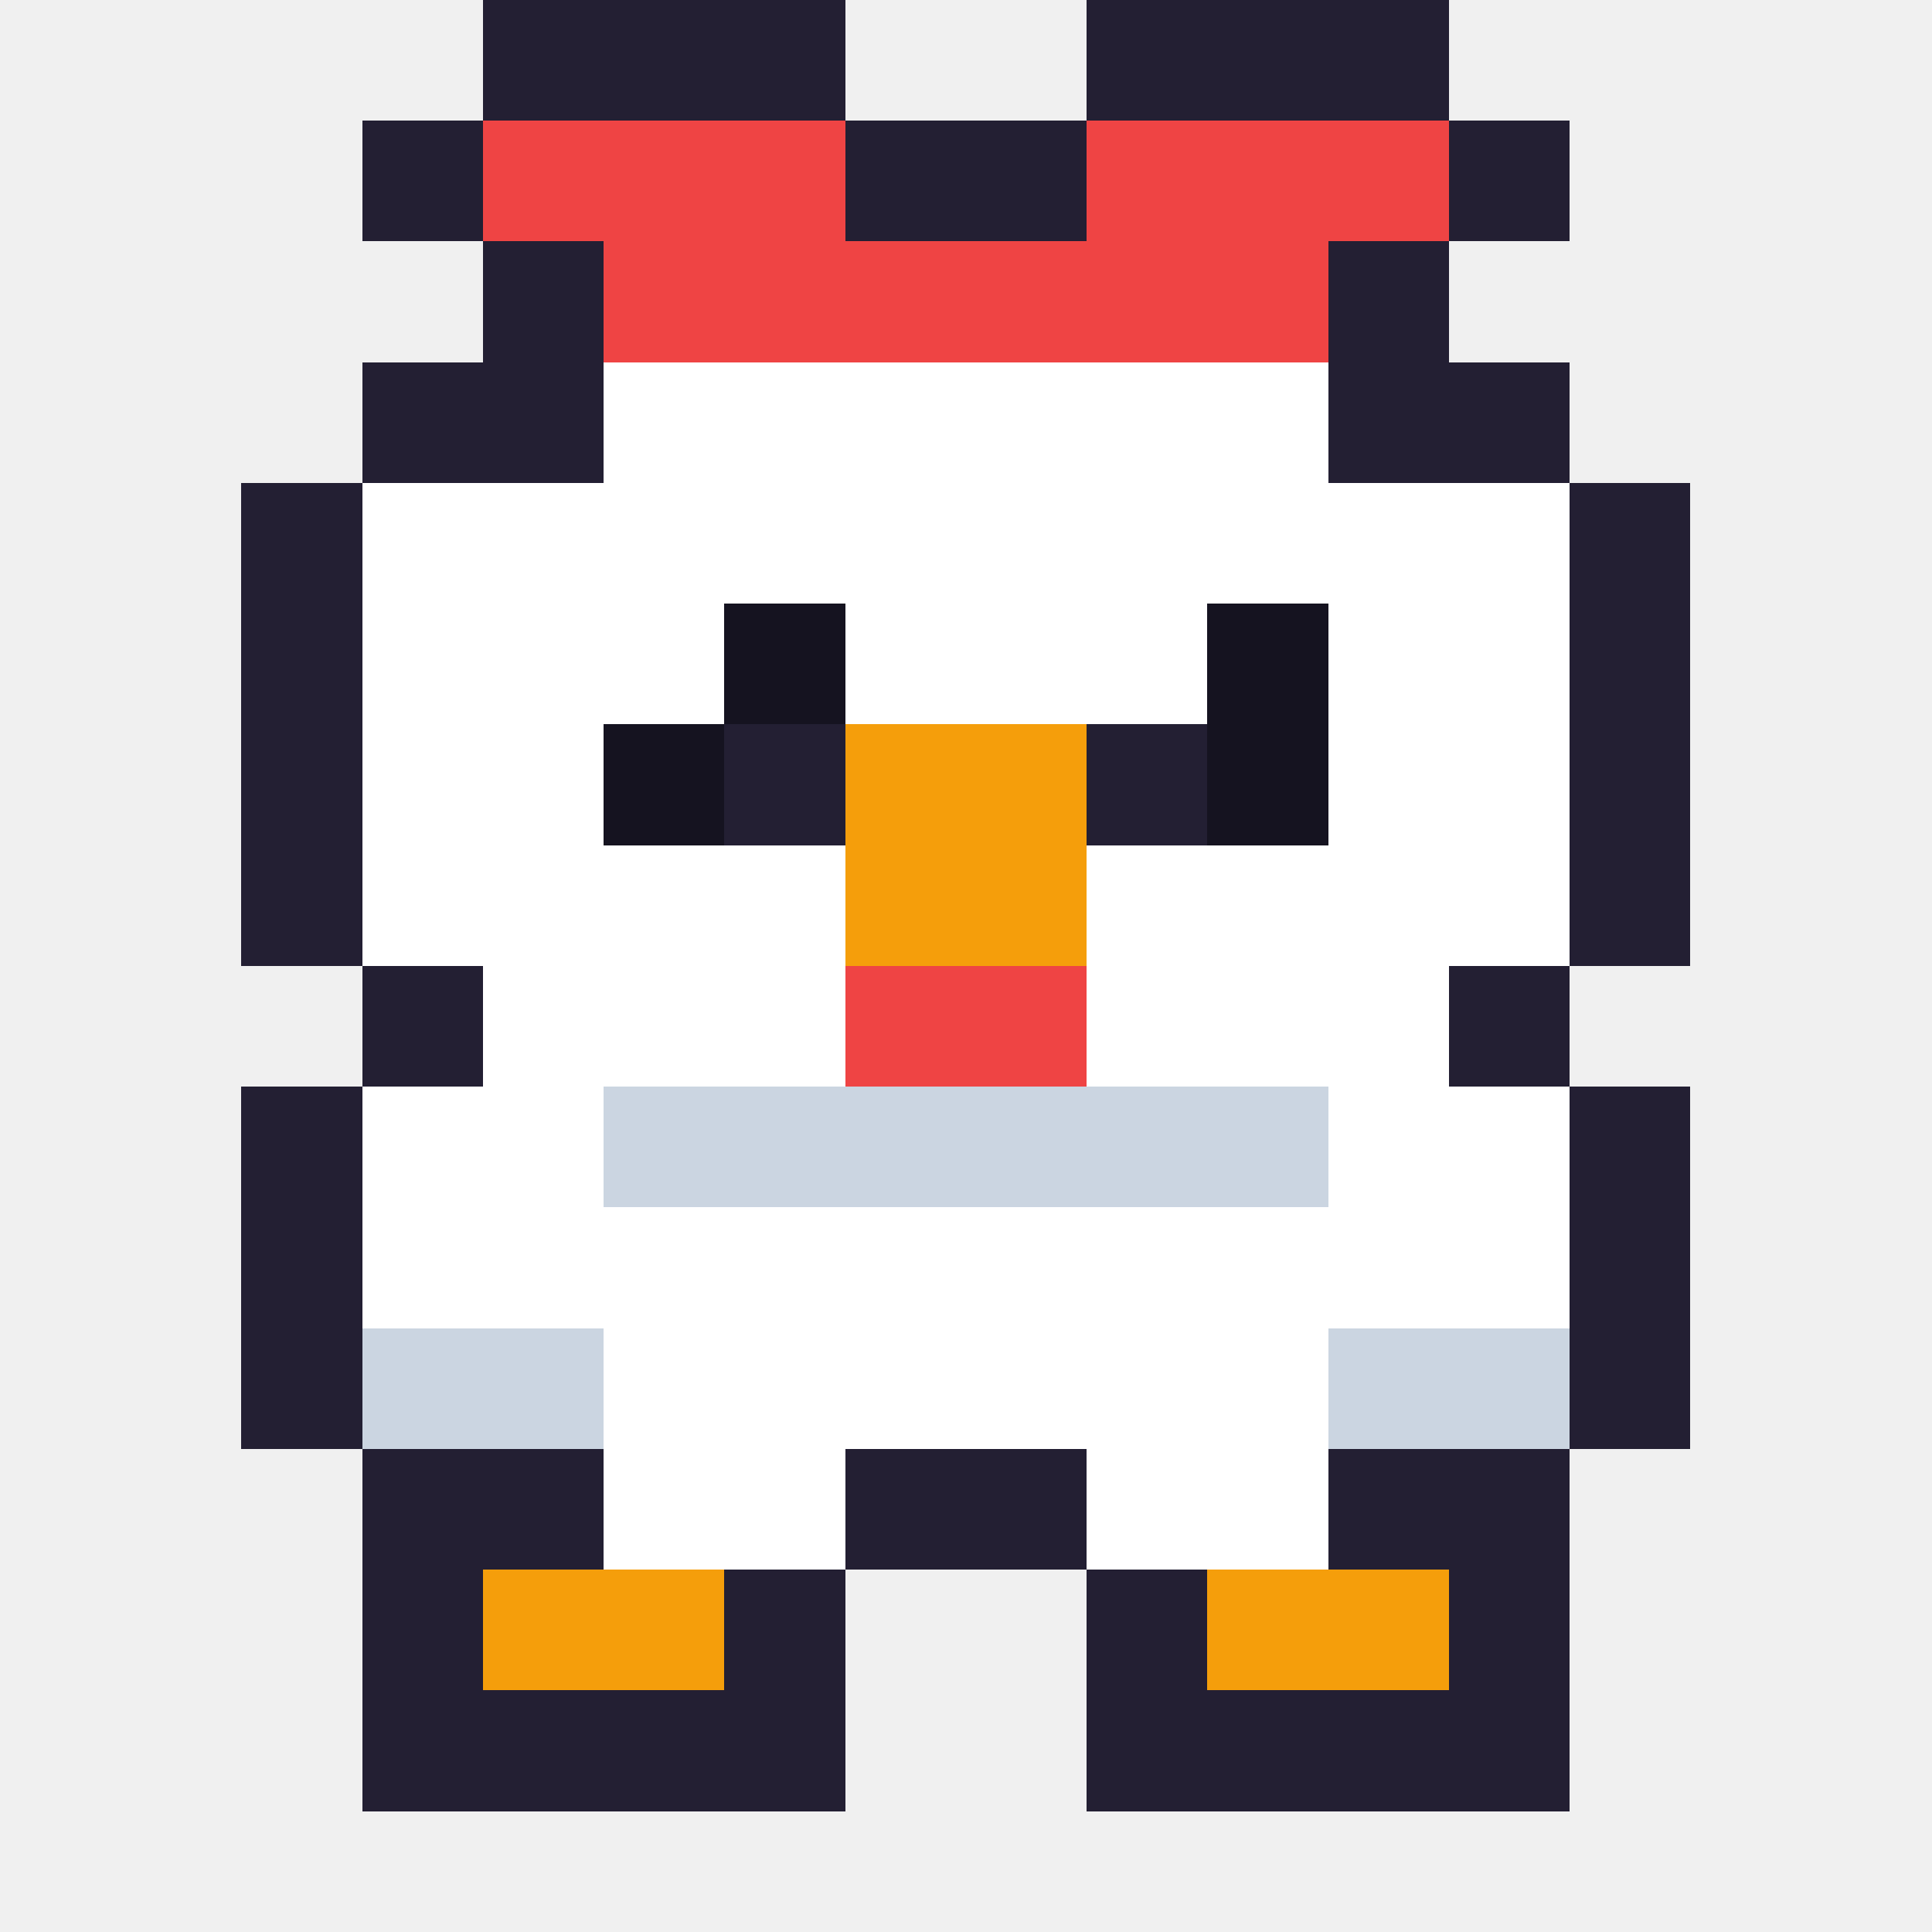
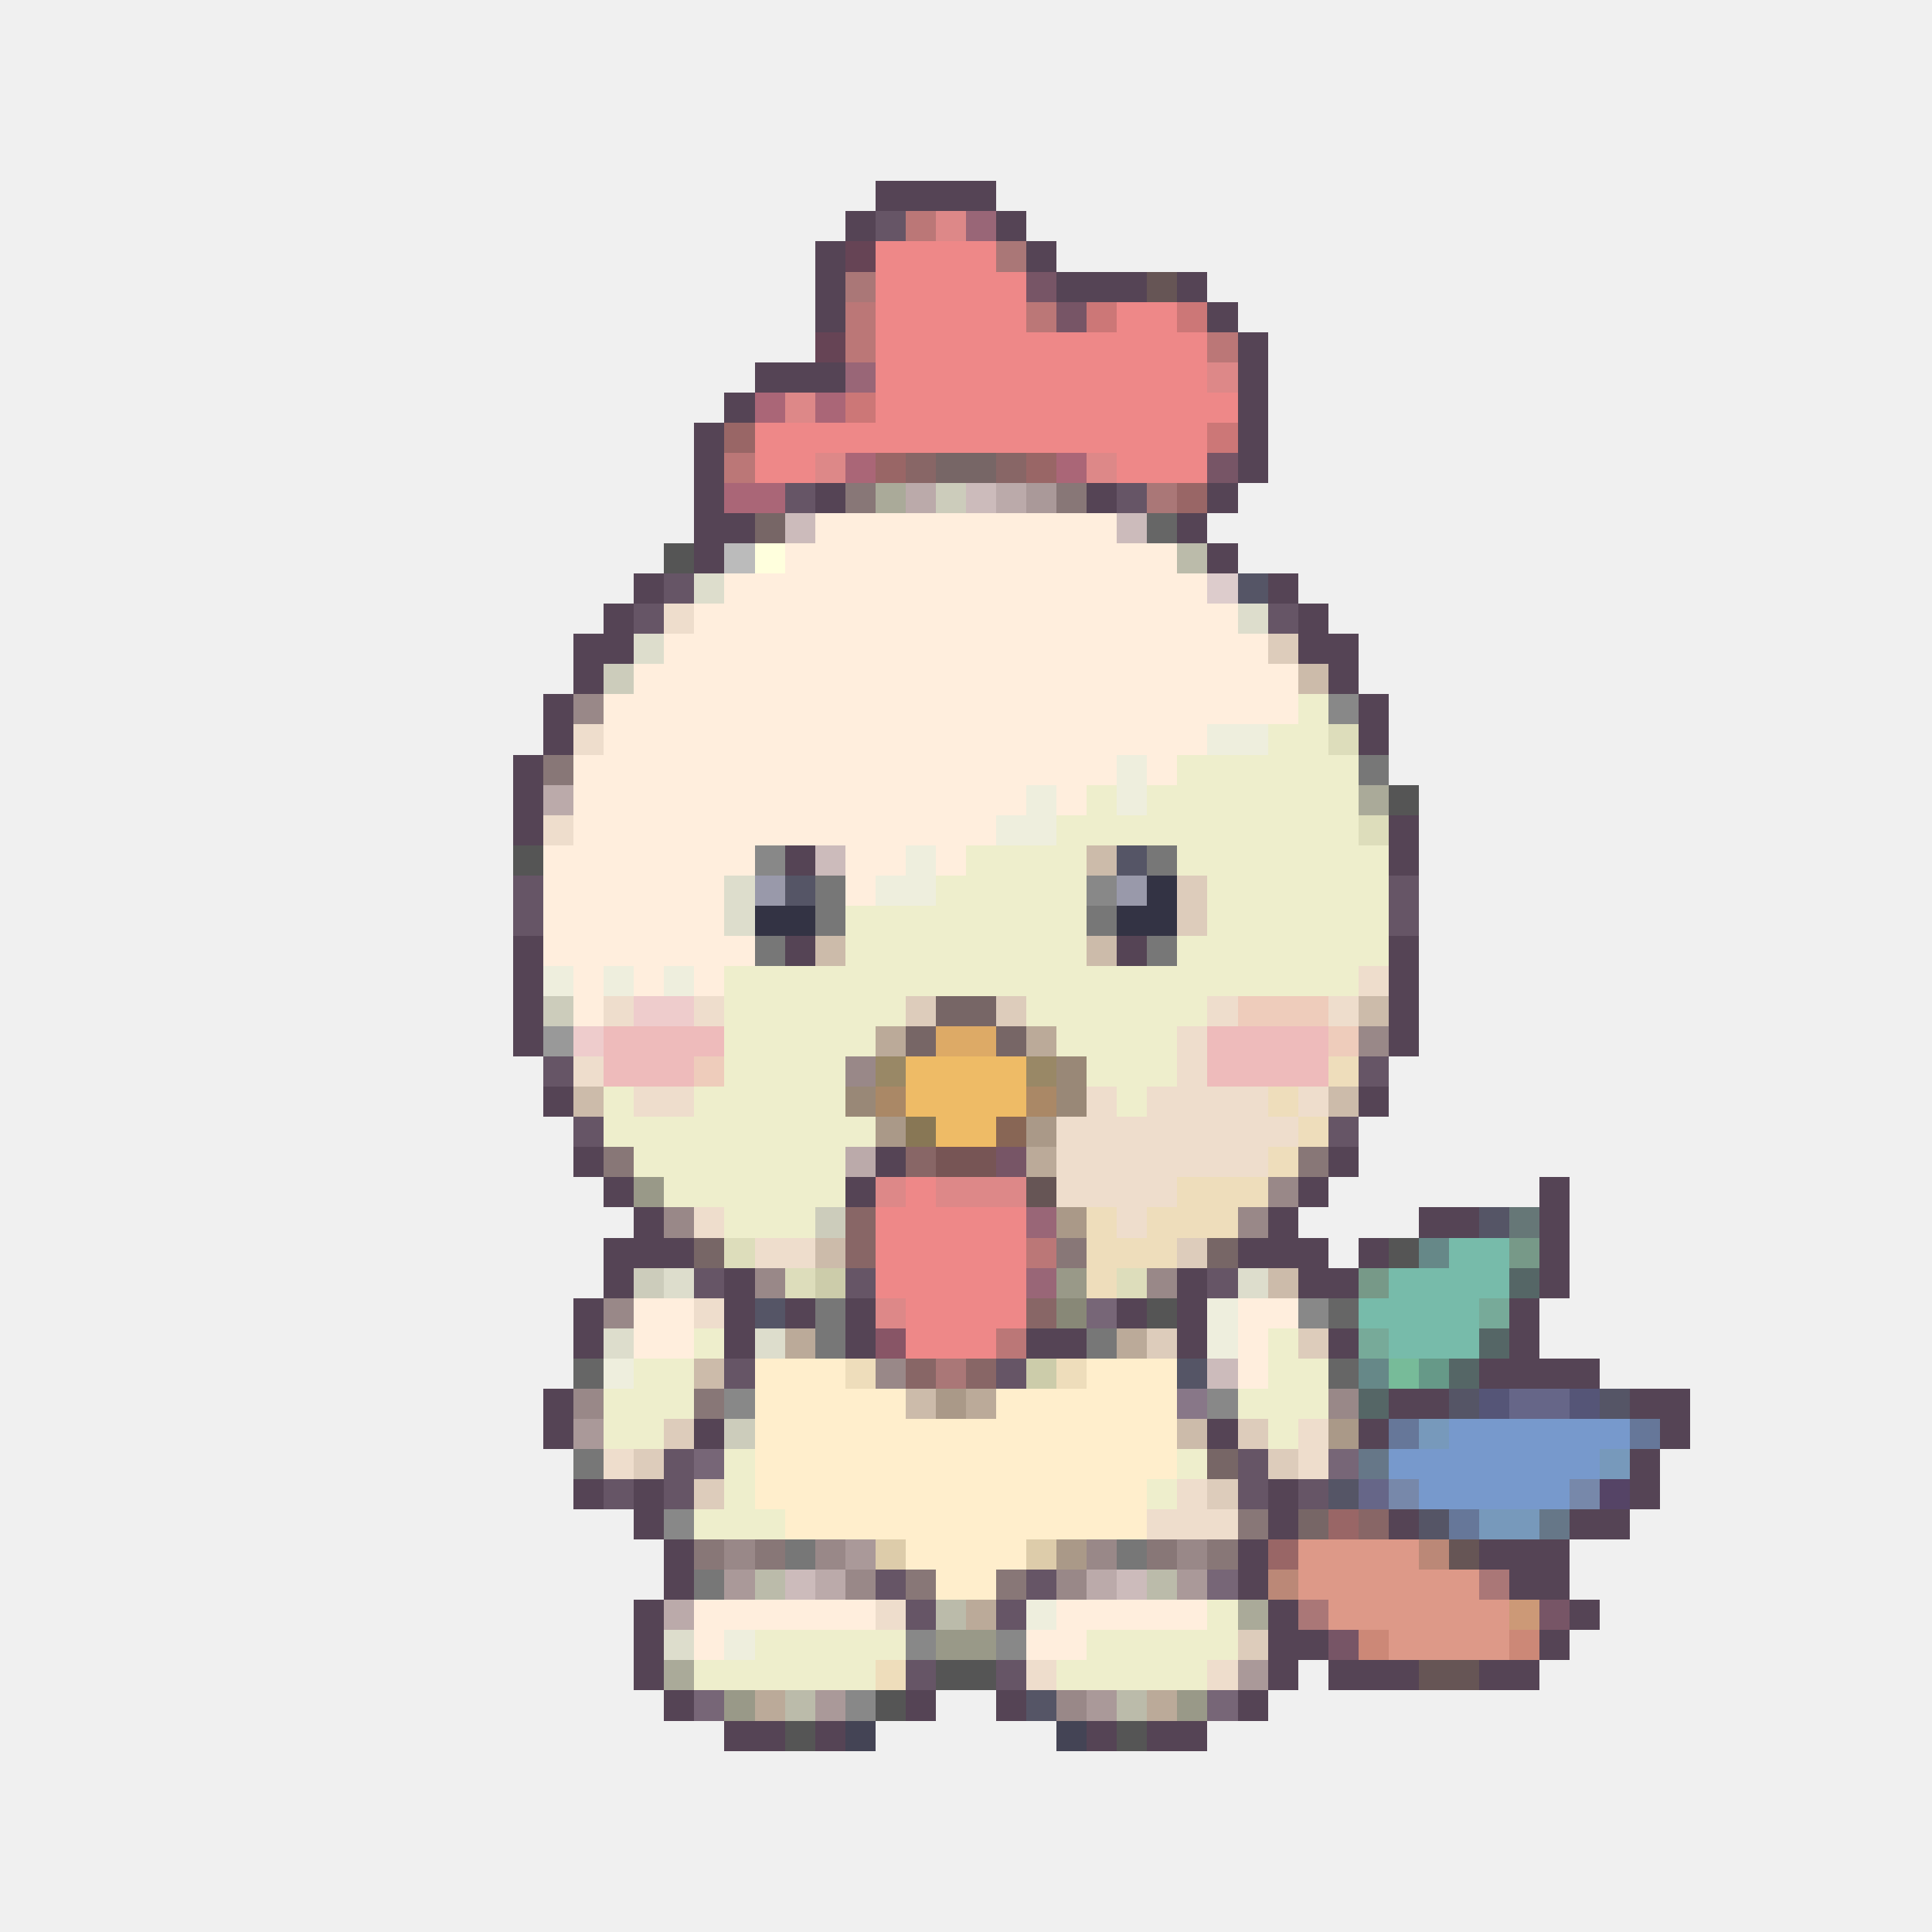
- <svg xmlns="http://www.w3.org/2000/svg" width="256" height="256" viewBox="0 0 16 16" shape-rendering="crispEdges" role="img" aria-label="닭 도트 수호메이트">
-   <path fill="#231f33" d="M4 0h1v1h-1ZM5 0h1v1h-1ZM6 0h1v1h-1ZM9 0h1v1h-1ZM10 0h1v1h-1ZM11 0h1v1h-1ZM3 1h1v1h-1ZM7 1h1v1h-1ZM8 1h1v1h-1ZM12 1h1v1h-1ZM4 2h1v1h-1ZM11 2h1v1h-1ZM3 3h1v1h-1ZM4 3h1v1h-1ZM11 3h1v1h-1ZM12 3h1v1h-1ZM2 4h1v1h-1ZM13 4h1v1h-1ZM2 5h1v1h-1ZM13 5h1v1h-1ZM2 6h1v1h-1ZM6 6h1v1h-1ZM9 6h1v1h-1ZM13 6h1v1h-1ZM2 7h1v1h-1ZM13 7h1v1h-1ZM3 8h1v1h-1ZM12 8h1v1h-1ZM2 9h1v1h-1ZM13 9h1v1h-1ZM2 10h1v1h-1ZM13 10h1v1h-1ZM2 11h1v1h-1ZM13 11h1v1h-1ZM3 12h1v1h-1ZM4 12h1v1h-1ZM7 12h1v1h-1ZM8 12h1v1h-1ZM11 12h1v1h-1ZM12 12h1v1h-1ZM3 13h1v1h-1ZM6 13h1v1h-1ZM9 13h1v1h-1ZM12 13h1v1h-1ZM3 14h1v1h-1ZM4 14h1v1h-1ZM5 14h1v1h-1ZM6 14h1v1h-1ZM9 14h1v1h-1ZM10 14h1v1h-1ZM11 14h1v1h-1ZM12 14h1v1h-1Z" />
-   <path fill="#ef4444" d="M4 1h1v1h-1ZM5 1h1v1h-1ZM6 1h1v1h-1ZM9 1h1v1h-1ZM10 1h1v1h-1ZM11 1h1v1h-1ZM5 2h1v1h-1ZM6 2h1v1h-1ZM7 2h1v1h-1ZM8 2h1v1h-1ZM9 2h1v1h-1ZM10 2h1v1h-1ZM7 8h1v1h-1ZM8 8h1v1h-1Z" />
-   <path fill="#ffffff" d="M5 3h1v1h-1ZM6 3h1v1h-1ZM7 3h1v1h-1ZM8 3h1v1h-1ZM9 3h1v1h-1ZM10 3h1v1h-1ZM3 4h1v1h-1ZM4 4h1v1h-1ZM5 4h1v1h-1ZM6 4h1v1h-1ZM7 4h1v1h-1ZM8 4h1v1h-1ZM9 4h1v1h-1ZM10 4h1v1h-1ZM11 4h1v1h-1ZM12 4h1v1h-1ZM3 5h1v1h-1ZM4 5h1v1h-1ZM5 5h1v1h-1ZM7 5h1v1h-1ZM8 5h1v1h-1ZM9 5h1v1h-1ZM11 5h1v1h-1ZM12 5h1v1h-1ZM3 6h1v1h-1ZM4 6h1v1h-1ZM11 6h1v1h-1ZM12 6h1v1h-1ZM3 7h1v1h-1ZM4 7h1v1h-1ZM5 7h1v1h-1ZM6 7h1v1h-1ZM9 7h1v1h-1ZM10 7h1v1h-1ZM11 7h1v1h-1ZM12 7h1v1h-1ZM4 8h1v1h-1ZM5 8h1v1h-1ZM6 8h1v1h-1ZM9 8h1v1h-1ZM10 8h1v1h-1ZM11 8h1v1h-1ZM3 9h1v1h-1ZM4 9h1v1h-1ZM11 9h1v1h-1ZM12 9h1v1h-1ZM3 10h1v1h-1ZM4 10h1v1h-1ZM5 10h1v1h-1ZM6 10h1v1h-1ZM7 10h1v1h-1ZM8 10h1v1h-1ZM9 10h1v1h-1ZM10 10h1v1h-1ZM11 10h1v1h-1ZM12 10h1v1h-1ZM5 11h1v1h-1ZM6 11h1v1h-1ZM7 11h1v1h-1ZM8 11h1v1h-1ZM9 11h1v1h-1ZM10 11h1v1h-1ZM5 12h1v1h-1ZM6 12h1v1h-1ZM9 12h1v1h-1ZM10 12h1v1h-1Z" />
-   <path fill="#151320" d="M6 5h1v1h-1ZM10 5h1v1h-1ZM5 6h1v1h-1ZM10 6h1v1h-1Z" />
-   <path fill="#f59e0b" d="M7 6h1v1h-1ZM8 6h1v1h-1ZM7 7h1v1h-1ZM8 7h1v1h-1ZM4 13h1v1h-1ZM5 13h1v1h-1ZM10 13h1v1h-1ZM11 13h1v1h-1Z" />
-   <path fill="#cbd5e1" d="M5 9h1v1h-1ZM6 9h1v1h-1ZM7 9h1v1h-1ZM8 9h1v1h-1ZM9 9h1v1h-1ZM10 9h1v1h-1ZM3 11h1v1h-1ZM4 11h1v1h-1ZM11 11h1v1h-1ZM12 11h1v1h-1Z" />
+ <svg xmlns="http://www.w3.org/2000/svg" width="64" height="64" viewBox="0 0 64 64" shape-rendering="crispEdges" role="img" aria-label="닭 도트 수호메이트">
+   <path fill="#554455" d="M29 6h1v1h-1ZM30 6h1v1h-1ZM31 6h1v1h-1ZM32 6h1v1h-1ZM28 7h1v1h-1ZM33 7h1v1h-1ZM27 8h1v1h-1ZM34 8h1v1h-1ZM27 9h1v1h-1ZM35 9h1v1h-1ZM36 9h1v1h-1ZM37 9h1v1h-1ZM39 9h1v1h-1ZM27 10h1v1h-1ZM40 10h1v1h-1ZM41 11h1v1h-1ZM25 12h1v1h-1ZM26 12h1v1h-1ZM27 12h1v1h-1ZM41 12h1v1h-1ZM24 13h1v1h-1ZM41 13h1v1h-1ZM23 14h1v1h-1ZM41 14h1v1h-1ZM23 15h1v1h-1ZM41 15h1v1h-1ZM23 16h1v1h-1ZM27 16h1v1h-1ZM36 16h1v1h-1ZM40 16h1v1h-1ZM23 17h1v1h-1ZM24 17h1v1h-1ZM39 17h1v1h-1ZM23 18h1v1h-1ZM40 18h1v1h-1ZM21 19h1v1h-1ZM42 19h1v1h-1ZM20 20h1v1h-1ZM43 20h1v1h-1ZM19 21h1v1h-1ZM20 21h1v1h-1ZM43 21h1v1h-1ZM44 21h1v1h-1ZM19 22h1v1h-1ZM44 22h1v1h-1ZM18 23h1v1h-1ZM45 23h1v1h-1ZM18 24h1v1h-1ZM45 24h1v1h-1ZM17 25h1v1h-1ZM17 26h1v1h-1ZM17 27h1v1h-1ZM46 27h1v1h-1ZM26 28h1v1h-1ZM46 28h1v1h-1ZM17 31h1v1h-1ZM26 31h1v1h-1ZM37 31h1v1h-1ZM46 31h1v1h-1ZM17 32h1v1h-1ZM46 32h1v1h-1ZM17 33h1v1h-1ZM46 33h1v1h-1ZM17 34h1v1h-1ZM46 34h1v1h-1ZM18 36h1v1h-1ZM45 36h1v1h-1ZM19 38h1v1h-1ZM29 38h1v1h-1ZM44 38h1v1h-1ZM20 39h1v1h-1ZM28 39h1v1h-1ZM43 39h1v1h-1ZM51 39h1v1h-1ZM21 40h1v1h-1ZM42 40h1v1h-1ZM47 40h1v1h-1ZM48 40h1v1h-1ZM51 40h1v1h-1ZM20 41h1v1h-1ZM21 41h1v1h-1ZM22 41h1v1h-1ZM41 41h1v1h-1ZM42 41h1v1h-1ZM43 41h1v1h-1ZM45 41h1v1h-1ZM51 41h1v1h-1ZM20 42h1v1h-1ZM24 42h1v1h-1ZM39 42h1v1h-1ZM43 42h1v1h-1ZM44 42h1v1h-1ZM51 42h1v1h-1ZM19 43h1v1h-1ZM24 43h1v1h-1ZM26 43h1v1h-1ZM28 43h1v1h-1ZM37 43h1v1h-1ZM39 43h1v1h-1ZM50 43h1v1h-1ZM19 44h1v1h-1ZM24 44h1v1h-1ZM28 44h1v1h-1ZM34 44h1v1h-1ZM35 44h1v1h-1ZM39 44h1v1h-1ZM44 44h1v1h-1ZM50 44h1v1h-1ZM49 45h1v1h-1ZM50 45h1v1h-1ZM51 45h1v1h-1ZM52 45h1v1h-1ZM18 46h1v1h-1ZM46 46h1v1h-1ZM47 46h1v1h-1ZM54 46h1v1h-1ZM55 46h1v1h-1ZM18 47h1v1h-1ZM23 47h1v1h-1ZM40 47h1v1h-1ZM45 47h1v1h-1ZM55 47h1v1h-1ZM54 48h1v1h-1ZM19 49h1v1h-1ZM21 49h1v1h-1ZM42 49h1v1h-1ZM54 49h1v1h-1ZM21 50h1v1h-1ZM42 50h1v1h-1ZM46 50h1v1h-1ZM52 50h1v1h-1ZM53 50h1v1h-1ZM22 51h1v1h-1ZM41 51h1v1h-1ZM49 51h1v1h-1ZM50 51h1v1h-1ZM51 51h1v1h-1ZM22 52h1v1h-1ZM41 52h1v1h-1ZM50 52h1v1h-1ZM51 52h1v1h-1ZM21 53h1v1h-1ZM42 53h1v1h-1ZM52 53h1v1h-1ZM21 54h1v1h-1ZM42 54h1v1h-1ZM43 54h1v1h-1ZM51 54h1v1h-1ZM21 55h1v1h-1ZM42 55h1v1h-1ZM44 55h1v1h-1ZM45 55h1v1h-1ZM46 55h1v1h-1ZM49 55h1v1h-1ZM50 55h1v1h-1ZM22 56h1v1h-1ZM30 56h1v1h-1ZM33 56h1v1h-1ZM41 56h1v1h-1ZM24 57h1v1h-1ZM25 57h1v1h-1ZM27 57h1v1h-1ZM36 57h1v1h-1ZM38 57h1v1h-1ZM39 57h1v1h-1Z" />
+   <path fill="#665566" d="M29 7h1v1h-1ZM26 16h1v1h-1ZM37 16h1v1h-1ZM22 19h1v1h-1ZM21 20h1v1h-1ZM42 20h1v1h-1ZM17 29h1v1h-1ZM46 29h1v1h-1ZM17 30h1v1h-1ZM46 30h1v1h-1ZM18 35h1v1h-1ZM45 35h1v1h-1ZM19 37h1v1h-1ZM44 37h1v1h-1ZM23 42h1v1h-1ZM28 42h1v1h-1ZM40 42h1v1h-1ZM24 45h1v1h-1ZM33 45h1v1h-1ZM22 48h1v1h-1ZM41 48h1v1h-1ZM20 49h1v1h-1ZM22 49h1v1h-1ZM41 49h1v1h-1ZM43 49h1v1h-1ZM29 52h1v1h-1ZM34 52h1v1h-1ZM30 53h1v1h-1ZM33 53h1v1h-1ZM30 55h1v1h-1ZM33 55h1v1h-1Z" />
+   <path fill="#bb7777" d="M30 7h1v1h-1ZM28 10h1v1h-1ZM34 10h1v1h-1ZM28 11h1v1h-1ZM40 11h1v1h-1ZM24 15h1v1h-1ZM34 41h1v1h-1ZM33 44h1v1h-1Z" />
+   <path fill="#dd8888" d="M31 7h1v1h-1ZM40 12h1v1h-1ZM26 13h1v1h-1ZM27 15h1v1h-1ZM36 15h1v1h-1ZM29 39h1v1h-1ZM31 39h1v1h-1ZM32 39h1v1h-1ZM33 39h1v1h-1ZM29 43h1v1h-1Z" />
+   <path fill="#996677" d="M32 7h1v1h-1ZM28 12h1v1h-1ZM34 40h1v1h-1ZM34 42h1v1h-1Z" />
+   <path fill="#664455" d="M28 8h1v1h-1ZM27 11h1v1h-1Z" />
+   <path fill="#ee8888" d="M29 8h1v1h-1ZM30 8h1v1h-1ZM31 8h1v1h-1ZM32 8h1v1h-1ZM29 9h1v1h-1ZM30 9h1v1h-1ZM31 9h1v1h-1ZM32 9h1v1h-1ZM33 9h1v1h-1ZM29 10h1v1h-1ZM30 10h1v1h-1ZM31 10h1v1h-1ZM32 10h1v1h-1ZM33 10h1v1h-1ZM37 10h1v1h-1ZM38 10h1v1h-1ZM29 11h1v1h-1ZM30 11h1v1h-1ZM31 11h1v1h-1ZM32 11h1v1h-1ZM33 11h1v1h-1ZM34 11h1v1h-1ZM35 11h1v1h-1ZM36 11h1v1h-1ZM37 11h1v1h-1ZM38 11h1v1h-1ZM39 11h1v1h-1ZM29 12h1v1h-1ZM30 12h1v1h-1ZM31 12h1v1h-1ZM32 12h1v1h-1ZM33 12h1v1h-1ZM34 12h1v1h-1ZM35 12h1v1h-1ZM36 12h1v1h-1ZM37 12h1v1h-1ZM38 12h1v1h-1ZM39 12h1v1h-1ZM29 13h1v1h-1ZM30 13h1v1h-1ZM31 13h1v1h-1ZM32 13h1v1h-1ZM33 13h1v1h-1ZM34 13h1v1h-1ZM35 13h1v1h-1ZM36 13h1v1h-1ZM37 13h1v1h-1ZM38 13h1v1h-1ZM39 13h1v1h-1ZM40 13h1v1h-1ZM25 14h1v1h-1ZM26 14h1v1h-1ZM27 14h1v1h-1ZM28 14h1v1h-1ZM29 14h1v1h-1ZM30 14h1v1h-1ZM31 14h1v1h-1ZM32 14h1v1h-1ZM33 14h1v1h-1ZM34 14h1v1h-1ZM35 14h1v1h-1ZM36 14h1v1h-1ZM37 14h1v1h-1ZM38 14h1v1h-1ZM39 14h1v1h-1ZM25 15h1v1h-1ZM26 15h1v1h-1ZM37 15h1v1h-1ZM38 15h1v1h-1ZM39 15h1v1h-1ZM30 39h1v1h-1ZM29 40h1v1h-1ZM30 40h1v1h-1ZM31 40h1v1h-1ZM32 40h1v1h-1ZM33 40h1v1h-1ZM29 41h1v1h-1ZM30 41h1v1h-1ZM31 41h1v1h-1ZM32 41h1v1h-1ZM33 41h1v1h-1ZM29 42h1v1h-1ZM30 42h1v1h-1ZM31 42h1v1h-1ZM32 42h1v1h-1ZM33 42h1v1h-1ZM30 43h1v1h-1ZM31 43h1v1h-1ZM32 43h1v1h-1ZM33 43h1v1h-1ZM30 44h1v1h-1ZM31 44h1v1h-1ZM32 44h1v1h-1Z" />
+   <path fill="#aa7777" d="M33 8h1v1h-1ZM28 9h1v1h-1ZM38 16h1v1h-1ZM31 45h1v1h-1ZM49 52h1v1h-1ZM43 53h1v1h-1Z" />
+   <path fill="#775566" d="M34 9h1v1h-1ZM35 10h1v1h-1ZM40 15h1v1h-1ZM33 38h1v1h-1ZM51 53h1v1h-1ZM44 54h1v1h-1Z" />
+   <path fill="#665555" d="M38 9h1v1h-1ZM34 39h1v1h-1ZM48 51h1v1h-1ZM47 55h1v1h-1ZM48 55h1v1h-1Z" />
+   <path fill="#cc7777" d="M36 10h1v1h-1ZM39 10h1v1h-1ZM28 13h1v1h-1ZM40 14h1v1h-1Z" />
+   <path fill="#aa6677" d="M25 13h1v1h-1ZM27 13h1v1h-1ZM28 15h1v1h-1ZM35 15h1v1h-1ZM24 16h1v1h-1ZM25 16h1v1h-1Z" />
+   <path fill="#996666" d="M24 14h1v1h-1ZM29 15h1v1h-1ZM34 15h1v1h-1ZM39 16h1v1h-1ZM44 50h1v1h-1ZM42 51h1v1h-1Z" />
+   <path fill="#886666" d="M30 15h1v1h-1ZM33 15h1v1h-1ZM30 38h1v1h-1ZM28 40h1v1h-1ZM28 41h1v1h-1ZM34 43h1v1h-1ZM30 45h1v1h-1ZM32 45h1v1h-1ZM45 50h1v1h-1Z" />
+   <path fill="#776666" d="M31 15h1v1h-1ZM32 15h1v1h-1ZM25 17h1v1h-1ZM31 33h1v1h-1ZM32 33h1v1h-1ZM30 34h1v1h-1ZM33 34h1v1h-1ZM23 41h1v1h-1ZM40 41h1v1h-1ZM40 48h1v1h-1ZM43 50h1v1h-1Z" />
+   <path fill="#887777" d="M28 16h1v1h-1ZM35 16h1v1h-1ZM18 25h1v1h-1ZM20 38h1v1h-1ZM43 38h1v1h-1ZM35 41h1v1h-1ZM23 46h1v1h-1ZM41 50h1v1h-1ZM23 51h1v1h-1ZM25 51h1v1h-1ZM38 51h1v1h-1ZM40 51h1v1h-1ZM30 52h1v1h-1ZM33 52h1v1h-1Z" />
+   <path fill="#aaaa99" d="M29 16h1v1h-1ZM45 26h1v1h-1ZM41 53h1v1h-1ZM22 55h1v1h-1Z" />
+   <path fill="#bbaaaa" d="M30 16h1v1h-1ZM33 16h1v1h-1ZM18 26h1v1h-1ZM28 38h1v1h-1ZM27 52h1v1h-1ZM36 52h1v1h-1ZM22 53h1v1h-1Z" />
+   <path fill="#ccccbb" d="M31 16h1v1h-1ZM20 22h1v1h-1ZM18 33h1v1h-1ZM27 40h1v1h-1ZM21 42h1v1h-1ZM24 47h1v1h-1Z" />
+   <path fill="#ccbbbb" d="M32 16h1v1h-1ZM26 17h1v1h-1ZM37 17h1v1h-1ZM27 28h1v1h-1ZM40 45h1v1h-1ZM26 52h1v1h-1ZM37 52h1v1h-1Z" />
+   <path fill="#aa9999" d="M34 16h1v1h-1ZM19 47h1v1h-1ZM28 51h1v1h-1ZM24 52h1v1h-1ZM39 52h1v1h-1ZM41 55h1v1h-1ZM27 56h1v1h-1ZM36 56h1v1h-1Z" />
+   <path fill="#ffeedd" d="M27 17h1v1h-1ZM28 17h1v1h-1ZM29 17h1v1h-1ZM30 17h1v1h-1ZM31 17h1v1h-1ZM32 17h1v1h-1ZM33 17h1v1h-1ZM34 17h1v1h-1ZM35 17h1v1h-1ZM36 17h1v1h-1ZM26 18h1v1h-1ZM27 18h1v1h-1ZM28 18h1v1h-1ZM29 18h1v1h-1ZM30 18h1v1h-1ZM31 18h1v1h-1ZM32 18h1v1h-1ZM33 18h1v1h-1ZM34 18h1v1h-1ZM35 18h1v1h-1ZM36 18h1v1h-1ZM37 18h1v1h-1ZM38 18h1v1h-1ZM24 19h1v1h-1ZM25 19h1v1h-1ZM26 19h1v1h-1ZM27 19h1v1h-1ZM28 19h1v1h-1ZM29 19h1v1h-1ZM30 19h1v1h-1ZM31 19h1v1h-1ZM32 19h1v1h-1ZM33 19h1v1h-1ZM34 19h1v1h-1ZM35 19h1v1h-1ZM36 19h1v1h-1ZM37 19h1v1h-1ZM38 19h1v1h-1ZM39 19h1v1h-1ZM23 20h1v1h-1ZM24 20h1v1h-1ZM25 20h1v1h-1ZM26 20h1v1h-1ZM27 20h1v1h-1ZM28 20h1v1h-1ZM29 20h1v1h-1ZM30 20h1v1h-1ZM31 20h1v1h-1ZM32 20h1v1h-1ZM33 20h1v1h-1ZM34 20h1v1h-1ZM35 20h1v1h-1ZM36 20h1v1h-1ZM37 20h1v1h-1ZM38 20h1v1h-1ZM39 20h1v1h-1ZM40 20h1v1h-1ZM22 21h1v1h-1ZM23 21h1v1h-1ZM24 21h1v1h-1ZM25 21h1v1h-1ZM26 21h1v1h-1ZM27 21h1v1h-1ZM28 21h1v1h-1ZM29 21h1v1h-1ZM30 21h1v1h-1ZM31 21h1v1h-1ZM32 21h1v1h-1ZM33 21h1v1h-1ZM34 21h1v1h-1ZM35 21h1v1h-1ZM36 21h1v1h-1ZM37 21h1v1h-1ZM38 21h1v1h-1ZM39 21h1v1h-1ZM40 21h1v1h-1ZM41 21h1v1h-1ZM21 22h1v1h-1ZM22 22h1v1h-1ZM23 22h1v1h-1ZM24 22h1v1h-1ZM25 22h1v1h-1ZM26 22h1v1h-1ZM27 22h1v1h-1ZM28 22h1v1h-1ZM29 22h1v1h-1ZM30 22h1v1h-1ZM31 22h1v1h-1ZM32 22h1v1h-1ZM33 22h1v1h-1ZM34 22h1v1h-1ZM35 22h1v1h-1ZM36 22h1v1h-1ZM37 22h1v1h-1ZM38 22h1v1h-1ZM39 22h1v1h-1ZM40 22h1v1h-1ZM41 22h1v1h-1ZM42 22h1v1h-1ZM20 23h1v1h-1ZM21 23h1v1h-1ZM22 23h1v1h-1ZM23 23h1v1h-1ZM24 23h1v1h-1ZM25 23h1v1h-1ZM26 23h1v1h-1ZM27 23h1v1h-1ZM28 23h1v1h-1ZM29 23h1v1h-1ZM30 23h1v1h-1ZM31 23h1v1h-1ZM32 23h1v1h-1ZM33 23h1v1h-1ZM34 23h1v1h-1ZM35 23h1v1h-1ZM36 23h1v1h-1ZM37 23h1v1h-1ZM38 23h1v1h-1ZM39 23h1v1h-1ZM40 23h1v1h-1ZM41 23h1v1h-1ZM42 23h1v1h-1ZM20 24h1v1h-1ZM21 24h1v1h-1ZM22 24h1v1h-1ZM23 24h1v1h-1ZM24 24h1v1h-1ZM25 24h1v1h-1ZM26 24h1v1h-1ZM27 24h1v1h-1ZM28 24h1v1h-1ZM29 24h1v1h-1ZM30 24h1v1h-1ZM31 24h1v1h-1ZM32 24h1v1h-1ZM33 24h1v1h-1ZM34 24h1v1h-1ZM35 24h1v1h-1ZM36 24h1v1h-1ZM37 24h1v1h-1ZM38 24h1v1h-1ZM39 24h1v1h-1ZM19 25h1v1h-1ZM20 25h1v1h-1ZM21 25h1v1h-1ZM22 25h1v1h-1ZM23 25h1v1h-1ZM24 25h1v1h-1ZM25 25h1v1h-1ZM26 25h1v1h-1ZM27 25h1v1h-1ZM28 25h1v1h-1ZM29 25h1v1h-1ZM30 25h1v1h-1ZM31 25h1v1h-1ZM32 25h1v1h-1ZM33 25h1v1h-1ZM34 25h1v1h-1ZM35 25h1v1h-1ZM36 25h1v1h-1ZM38 25h1v1h-1ZM19 26h1v1h-1ZM20 26h1v1h-1ZM21 26h1v1h-1ZM22 26h1v1h-1ZM23 26h1v1h-1ZM24 26h1v1h-1ZM25 26h1v1h-1ZM26 26h1v1h-1ZM27 26h1v1h-1ZM28 26h1v1h-1ZM29 26h1v1h-1ZM30 26h1v1h-1ZM31 26h1v1h-1ZM32 26h1v1h-1ZM33 26h1v1h-1ZM35 26h1v1h-1ZM19 27h1v1h-1ZM20 27h1v1h-1ZM21 27h1v1h-1ZM22 27h1v1h-1ZM23 27h1v1h-1ZM24 27h1v1h-1ZM25 27h1v1h-1ZM26 27h1v1h-1ZM27 27h1v1h-1ZM28 27h1v1h-1ZM29 27h1v1h-1ZM30 27h1v1h-1ZM31 27h1v1h-1ZM32 27h1v1h-1ZM18 28h1v1h-1ZM19 28h1v1h-1ZM20 28h1v1h-1ZM21 28h1v1h-1ZM22 28h1v1h-1ZM23 28h1v1h-1ZM24 28h1v1h-1ZM28 28h1v1h-1ZM29 28h1v1h-1ZM31 28h1v1h-1ZM18 29h1v1h-1ZM19 29h1v1h-1ZM20 29h1v1h-1ZM21 29h1v1h-1ZM22 29h1v1h-1ZM23 29h1v1h-1ZM28 29h1v1h-1ZM18 30h1v1h-1ZM19 30h1v1h-1ZM20 30h1v1h-1ZM21 30h1v1h-1ZM22 30h1v1h-1ZM23 30h1v1h-1ZM18 31h1v1h-1ZM19 31h1v1h-1ZM20 31h1v1h-1ZM21 31h1v1h-1ZM22 31h1v1h-1ZM23 31h1v1h-1ZM24 31h1v1h-1ZM19 32h1v1h-1ZM21 32h1v1h-1ZM23 32h1v1h-1ZM19 33h1v1h-1ZM21 43h1v1h-1ZM22 43h1v1h-1ZM41 43h1v1h-1ZM42 43h1v1h-1ZM21 44h1v1h-1ZM22 44h1v1h-1ZM41 44h1v1h-1ZM41 45h1v1h-1ZM23 53h1v1h-1ZM24 53h1v1h-1ZM25 53h1v1h-1ZM26 53h1v1h-1ZM27 53h1v1h-1ZM28 53h1v1h-1ZM35 53h1v1h-1ZM36 53h1v1h-1ZM37 53h1v1h-1ZM38 53h1v1h-1ZM39 53h1v1h-1ZM23 54h1v1h-1ZM34 54h1v1h-1ZM35 54h1v1h-1Z" />
+   <path fill="#666666" d="M38 17h1v1h-1ZM44 43h1v1h-1ZM19 45h1v1h-1ZM44 45h1v1h-1Z" />
+   <path fill="#555555" d="M22 18h1v1h-1ZM46 26h1v1h-1ZM17 28h1v1h-1ZM46 41h1v1h-1ZM38 43h1v1h-1ZM31 55h1v1h-1ZM32 55h1v1h-1ZM29 56h1v1h-1ZM26 57h1v1h-1ZM37 57h1v1h-1Z" />
+   <path fill="#bbbbbb" d="M24 18h1v1h-1Z" />
+   <path fill="#ffffdd" d="M25 18h1v1h-1Z" />
+   <path fill="#bbbbaa" d="M39 18h1v1h-1ZM25 52h1v1h-1ZM38 52h1v1h-1ZM31 53h1v1h-1ZM26 56h1v1h-1ZM37 56h1v1h-1Z" />
+   <path fill="#ddddcc" d="M23 19h1v1h-1ZM41 20h1v1h-1ZM21 21h1v1h-1ZM24 29h1v1h-1ZM24 30h1v1h-1ZM22 42h1v1h-1ZM41 42h1v1h-1ZM20 44h1v1h-1ZM25 44h1v1h-1ZM22 54h1v1h-1Z" />
+   <path fill="#ddcccc" d="M40 19h1v1h-1Z" />
+   <path fill="#555566" d="M41 19h1v1h-1ZM37 28h1v1h-1ZM26 29h1v1h-1ZM49 40h1v1h-1ZM25 43h1v1h-1ZM39 45h1v1h-1ZM48 46h1v1h-1ZM53 46h1v1h-1ZM44 49h1v1h-1ZM47 50h1v1h-1ZM34 56h1v1h-1Z" />
+   <path fill="#eeddcc" d="M22 20h1v1h-1ZM19 24h1v1h-1ZM18 27h1v1h-1ZM45 32h1v1h-1ZM20 33h1v1h-1ZM23 33h1v1h-1ZM40 33h1v1h-1ZM44 33h1v1h-1ZM39 34h1v1h-1ZM19 35h1v1h-1ZM39 35h1v1h-1ZM21 36h1v1h-1ZM22 36h1v1h-1ZM36 36h1v1h-1ZM38 36h1v1h-1ZM39 36h1v1h-1ZM40 36h1v1h-1ZM41 36h1v1h-1ZM43 36h1v1h-1ZM35 37h1v1h-1ZM36 37h1v1h-1ZM37 37h1v1h-1ZM38 37h1v1h-1ZM39 37h1v1h-1ZM40 37h1v1h-1ZM41 37h1v1h-1ZM42 37h1v1h-1ZM35 38h1v1h-1ZM36 38h1v1h-1ZM37 38h1v1h-1ZM38 38h1v1h-1ZM39 38h1v1h-1ZM40 38h1v1h-1ZM41 38h1v1h-1ZM35 39h1v1h-1ZM36 39h1v1h-1ZM37 39h1v1h-1ZM38 39h1v1h-1ZM23 40h1v1h-1ZM37 40h1v1h-1ZM25 41h1v1h-1ZM26 41h1v1h-1ZM23 43h1v1h-1ZM43 47h1v1h-1ZM20 48h1v1h-1ZM43 48h1v1h-1ZM39 49h1v1h-1ZM38 50h1v1h-1ZM39 50h1v1h-1ZM40 50h1v1h-1ZM29 53h1v1h-1ZM34 55h1v1h-1ZM40 55h1v1h-1Z" />
+   <path fill="#ddccbb" d="M42 21h1v1h-1ZM39 29h1v1h-1ZM39 30h1v1h-1ZM30 33h1v1h-1ZM33 33h1v1h-1ZM39 41h1v1h-1ZM38 44h1v1h-1ZM43 44h1v1h-1ZM22 47h1v1h-1ZM41 47h1v1h-1ZM21 48h1v1h-1ZM42 48h1v1h-1ZM23 49h1v1h-1ZM40 49h1v1h-1ZM41 54h1v1h-1Z" />
+   <path fill="#ccbbaa" d="M43 22h1v1h-1ZM36 28h1v1h-1ZM27 31h1v1h-1ZM36 31h1v1h-1ZM45 33h1v1h-1ZM19 36h1v1h-1ZM44 36h1v1h-1ZM27 41h1v1h-1ZM42 42h1v1h-1ZM23 45h1v1h-1ZM30 46h1v1h-1ZM39 47h1v1h-1Z" />
+   <path fill="#998888" d="M19 23h1v1h-1ZM45 34h1v1h-1ZM28 35h1v1h-1ZM42 39h1v1h-1ZM22 40h1v1h-1ZM41 40h1v1h-1ZM25 42h1v1h-1ZM38 42h1v1h-1ZM20 43h1v1h-1ZM29 45h1v1h-1ZM19 46h1v1h-1ZM44 46h1v1h-1ZM24 51h1v1h-1ZM27 51h1v1h-1ZM36 51h1v1h-1ZM39 51h1v1h-1ZM28 52h1v1h-1ZM35 52h1v1h-1ZM35 56h1v1h-1Z" />
+   <path fill="#eeeecc" d="M43 23h1v1h-1ZM42 24h1v1h-1ZM43 24h1v1h-1ZM39 25h1v1h-1ZM40 25h1v1h-1ZM41 25h1v1h-1ZM42 25h1v1h-1ZM43 25h1v1h-1ZM44 25h1v1h-1ZM36 26h1v1h-1ZM38 26h1v1h-1ZM39 26h1v1h-1ZM40 26h1v1h-1ZM41 26h1v1h-1ZM42 26h1v1h-1ZM43 26h1v1h-1ZM44 26h1v1h-1ZM35 27h1v1h-1ZM36 27h1v1h-1ZM37 27h1v1h-1ZM38 27h1v1h-1ZM39 27h1v1h-1ZM40 27h1v1h-1ZM41 27h1v1h-1ZM42 27h1v1h-1ZM43 27h1v1h-1ZM44 27h1v1h-1ZM32 28h1v1h-1ZM33 28h1v1h-1ZM34 28h1v1h-1ZM35 28h1v1h-1ZM39 28h1v1h-1ZM40 28h1v1h-1ZM41 28h1v1h-1ZM42 28h1v1h-1ZM43 28h1v1h-1ZM44 28h1v1h-1ZM45 28h1v1h-1ZM31 29h1v1h-1ZM32 29h1v1h-1ZM33 29h1v1h-1ZM34 29h1v1h-1ZM35 29h1v1h-1ZM40 29h1v1h-1ZM41 29h1v1h-1ZM42 29h1v1h-1ZM43 29h1v1h-1ZM44 29h1v1h-1ZM45 29h1v1h-1ZM28 30h1v1h-1ZM29 30h1v1h-1ZM30 30h1v1h-1ZM31 30h1v1h-1ZM32 30h1v1h-1ZM33 30h1v1h-1ZM34 30h1v1h-1ZM35 30h1v1h-1ZM40 30h1v1h-1ZM41 30h1v1h-1ZM42 30h1v1h-1ZM43 30h1v1h-1ZM44 30h1v1h-1ZM45 30h1v1h-1ZM28 31h1v1h-1ZM29 31h1v1h-1ZM30 31h1v1h-1ZM31 31h1v1h-1ZM32 31h1v1h-1ZM33 31h1v1h-1ZM34 31h1v1h-1ZM35 31h1v1h-1ZM39 31h1v1h-1ZM40 31h1v1h-1ZM41 31h1v1h-1ZM42 31h1v1h-1ZM43 31h1v1h-1ZM44 31h1v1h-1ZM45 31h1v1h-1ZM24 32h1v1h-1ZM25 32h1v1h-1ZM26 32h1v1h-1ZM27 32h1v1h-1ZM28 32h1v1h-1ZM29 32h1v1h-1ZM30 32h1v1h-1ZM31 32h1v1h-1ZM32 32h1v1h-1ZM33 32h1v1h-1ZM34 32h1v1h-1ZM35 32h1v1h-1ZM36 32h1v1h-1ZM37 32h1v1h-1ZM38 32h1v1h-1ZM39 32h1v1h-1ZM40 32h1v1h-1ZM41 32h1v1h-1ZM42 32h1v1h-1ZM43 32h1v1h-1ZM44 32h1v1h-1ZM24 33h1v1h-1ZM25 33h1v1h-1ZM26 33h1v1h-1ZM27 33h1v1h-1ZM28 33h1v1h-1ZM29 33h1v1h-1ZM34 33h1v1h-1ZM35 33h1v1h-1ZM36 33h1v1h-1ZM37 33h1v1h-1ZM38 33h1v1h-1ZM39 33h1v1h-1ZM24 34h1v1h-1ZM25 34h1v1h-1ZM26 34h1v1h-1ZM27 34h1v1h-1ZM28 34h1v1h-1ZM35 34h1v1h-1ZM36 34h1v1h-1ZM37 34h1v1h-1ZM38 34h1v1h-1ZM24 35h1v1h-1ZM25 35h1v1h-1ZM26 35h1v1h-1ZM27 35h1v1h-1ZM36 35h1v1h-1ZM37 35h1v1h-1ZM38 35h1v1h-1ZM20 36h1v1h-1ZM23 36h1v1h-1ZM24 36h1v1h-1ZM25 36h1v1h-1ZM26 36h1v1h-1ZM27 36h1v1h-1ZM37 36h1v1h-1ZM20 37h1v1h-1ZM21 37h1v1h-1ZM22 37h1v1h-1ZM23 37h1v1h-1ZM24 37h1v1h-1ZM25 37h1v1h-1ZM26 37h1v1h-1ZM27 37h1v1h-1ZM28 37h1v1h-1ZM21 38h1v1h-1ZM22 38h1v1h-1ZM23 38h1v1h-1ZM24 38h1v1h-1ZM25 38h1v1h-1ZM26 38h1v1h-1ZM27 38h1v1h-1ZM22 39h1v1h-1ZM23 39h1v1h-1ZM24 39h1v1h-1ZM25 39h1v1h-1ZM26 39h1v1h-1ZM27 39h1v1h-1ZM24 40h1v1h-1ZM25 40h1v1h-1ZM26 40h1v1h-1ZM23 44h1v1h-1ZM42 44h1v1h-1ZM21 45h1v1h-1ZM22 45h1v1h-1ZM42 45h1v1h-1ZM43 45h1v1h-1ZM20 46h1v1h-1ZM21 46h1v1h-1ZM22 46h1v1h-1ZM41 46h1v1h-1ZM42 46h1v1h-1ZM43 46h1v1h-1ZM20 47h1v1h-1ZM21 47h1v1h-1ZM42 47h1v1h-1ZM24 48h1v1h-1ZM39 48h1v1h-1ZM24 49h1v1h-1ZM38 49h1v1h-1ZM23 50h1v1h-1ZM24 50h1v1h-1ZM25 50h1v1h-1ZM40 53h1v1h-1ZM25 54h1v1h-1ZM26 54h1v1h-1ZM27 54h1v1h-1ZM28 54h1v1h-1ZM29 54h1v1h-1ZM36 54h1v1h-1ZM37 54h1v1h-1ZM38 54h1v1h-1ZM39 54h1v1h-1ZM40 54h1v1h-1ZM23 55h1v1h-1ZM24 55h1v1h-1ZM25 55h1v1h-1ZM26 55h1v1h-1ZM27 55h1v1h-1ZM28 55h1v1h-1ZM35 55h1v1h-1ZM36 55h1v1h-1ZM37 55h1v1h-1ZM38 55h1v1h-1ZM39 55h1v1h-1Z" />
+   <path fill="#888888" d="M44 23h1v1h-1ZM25 28h1v1h-1ZM36 29h1v1h-1ZM43 43h1v1h-1ZM24 46h1v1h-1ZM40 46h1v1h-1ZM22 50h1v1h-1ZM30 54h1v1h-1ZM33 54h1v1h-1ZM28 56h1v1h-1Z" />
+   <path fill="#eeeedd" d="M40 24h1v1h-1ZM41 24h1v1h-1ZM37 25h1v1h-1ZM34 26h1v1h-1ZM37 26h1v1h-1ZM33 27h1v1h-1ZM34 27h1v1h-1ZM30 28h1v1h-1ZM29 29h1v1h-1ZM30 29h1v1h-1ZM18 32h1v1h-1ZM20 32h1v1h-1ZM22 32h1v1h-1ZM40 43h1v1h-1ZM40 44h1v1h-1ZM20 45h1v1h-1ZM34 53h1v1h-1ZM24 54h1v1h-1Z" />
+   <path fill="#ddddbb" d="M44 24h1v1h-1ZM45 27h1v1h-1ZM24 41h1v1h-1ZM26 42h1v1h-1ZM37 42h1v1h-1Z" />
+   <path fill="#777777" d="M45 25h1v1h-1ZM38 28h1v1h-1ZM27 29h1v1h-1ZM27 30h1v1h-1ZM36 30h1v1h-1ZM25 31h1v1h-1ZM38 31h1v1h-1ZM27 43h1v1h-1ZM27 44h1v1h-1ZM36 44h1v1h-1ZM19 48h1v1h-1ZM26 51h1v1h-1ZM37 51h1v1h-1ZM23 52h1v1h-1Z" />
+   <path fill="#9999aa" d="M25 29h1v1h-1ZM37 29h1v1h-1Z" />
+   <path fill="#333344" d="M38 29h1v1h-1ZM25 30h1v1h-1ZM26 30h1v1h-1ZM37 30h1v1h-1ZM38 30h1v1h-1Z" />
+   <path fill="#eecccc" d="M21 33h1v1h-1ZM22 33h1v1h-1ZM19 34h1v1h-1Z" />
+   <path fill="#eeccbb" d="M41 33h1v1h-1ZM42 33h1v1h-1ZM43 33h1v1h-1ZM44 34h1v1h-1ZM23 35h1v1h-1Z" />
+   <path fill="#999999" d="M18 34h1v1h-1Z" />
+   <path fill="#eebbbb" d="M20 34h1v1h-1ZM21 34h1v1h-1ZM22 34h1v1h-1ZM23 34h1v1h-1ZM40 34h1v1h-1ZM41 34h1v1h-1ZM42 34h1v1h-1ZM43 34h1v1h-1ZM20 35h1v1h-1ZM21 35h1v1h-1ZM22 35h1v1h-1ZM40 35h1v1h-1ZM41 35h1v1h-1ZM42 35h1v1h-1ZM43 35h1v1h-1Z" />
+   <path fill="#bbaa99" d="M29 34h1v1h-1ZM34 34h1v1h-1ZM34 38h1v1h-1ZM26 44h1v1h-1ZM37 44h1v1h-1ZM32 46h1v1h-1ZM32 53h1v1h-1ZM25 56h1v1h-1ZM38 56h1v1h-1Z" />
+   <path fill="#ddaa66" d="M31 34h1v1h-1ZM32 34h1v1h-1Z" />
+   <path fill="#998866" d="M29 35h1v1h-1ZM34 35h1v1h-1Z" />
+   <path fill="#eebb66" d="M30 35h1v1h-1ZM31 35h1v1h-1ZM32 35h1v1h-1ZM33 35h1v1h-1ZM30 36h1v1h-1ZM31 36h1v1h-1ZM32 36h1v1h-1ZM33 36h1v1h-1ZM31 37h1v1h-1ZM32 37h1v1h-1Z" />
+   <path fill="#998877" d="M35 35h1v1h-1ZM28 36h1v1h-1ZM35 36h1v1h-1Z" />
+   <path fill="#eeddbb" d="M44 35h1v1h-1ZM42 36h1v1h-1ZM43 37h1v1h-1ZM42 38h1v1h-1ZM39 39h1v1h-1ZM40 39h1v1h-1ZM41 39h1v1h-1ZM36 40h1v1h-1ZM38 40h1v1h-1ZM39 40h1v1h-1ZM40 40h1v1h-1ZM36 41h1v1h-1ZM37 41h1v1h-1ZM38 41h1v1h-1ZM36 42h1v1h-1ZM28 45h1v1h-1ZM35 45h1v1h-1ZM29 55h1v1h-1Z" />
+   <path fill="#aa8866" d="M29 36h1v1h-1ZM34 36h1v1h-1Z" />
+   <path fill="#aa9988" d="M29 37h1v1h-1ZM34 37h1v1h-1ZM35 40h1v1h-1ZM31 46h1v1h-1ZM44 47h1v1h-1ZM35 51h1v1h-1Z" />
+   <path fill="#887755" d="M30 37h1v1h-1Z" />
+   <path fill="#886655" d="M33 37h1v1h-1Z" />
+   <path fill="#775555" d="M31 38h1v1h-1ZM32 38h1v1h-1Z" />
+   <path fill="#999988" d="M21 39h1v1h-1ZM35 42h1v1h-1ZM31 54h1v1h-1ZM32 54h1v1h-1ZM24 56h1v1h-1ZM39 56h1v1h-1Z" />
+   <path fill="#667777" d="M50 40h1v1h-1Z" />
+   <path fill="#668888" d="M47 41h1v1h-1ZM45 45h1v1h-1Z" />
+   <path fill="#77bbaa" d="M48 41h1v1h-1ZM49 41h1v1h-1ZM46 42h1v1h-1ZM47 42h1v1h-1ZM48 42h1v1h-1ZM49 42h1v1h-1ZM45 43h1v1h-1ZM46 43h1v1h-1ZM47 43h1v1h-1ZM48 43h1v1h-1ZM46 44h1v1h-1ZM47 44h1v1h-1ZM48 44h1v1h-1Z" />
+   <path fill="#779988" d="M50 41h1v1h-1ZM45 42h1v1h-1Z" />
+   <path fill="#ccccaa" d="M27 42h1v1h-1ZM34 45h1v1h-1Z" />
+   <path fill="#556666" d="M50 42h1v1h-1ZM49 44h1v1h-1ZM48 45h1v1h-1ZM45 46h1v1h-1Z" />
+   <path fill="#888877" d="M35 43h1v1h-1Z" />
+   <path fill="#776677" d="M36 43h1v1h-1ZM23 48h1v1h-1ZM44 48h1v1h-1ZM40 52h1v1h-1ZM23 56h1v1h-1ZM40 56h1v1h-1Z" />
+   <path fill="#77aa99" d="M49 43h1v1h-1ZM45 44h1v1h-1Z" />
+   <path fill="#885566" d="M29 44h1v1h-1Z" />
+   <path fill="#ffeecc" d="M25 45h1v1h-1ZM26 45h1v1h-1ZM27 45h1v1h-1ZM36 45h1v1h-1ZM37 45h1v1h-1ZM38 45h1v1h-1ZM25 46h1v1h-1ZM26 46h1v1h-1ZM27 46h1v1h-1ZM28 46h1v1h-1ZM29 46h1v1h-1ZM33 46h1v1h-1ZM34 46h1v1h-1ZM35 46h1v1h-1ZM36 46h1v1h-1ZM37 46h1v1h-1ZM38 46h1v1h-1ZM25 47h1v1h-1ZM26 47h1v1h-1ZM27 47h1v1h-1ZM28 47h1v1h-1ZM29 47h1v1h-1ZM30 47h1v1h-1ZM31 47h1v1h-1ZM32 47h1v1h-1ZM33 47h1v1h-1ZM34 47h1v1h-1ZM35 47h1v1h-1ZM36 47h1v1h-1ZM37 47h1v1h-1ZM38 47h1v1h-1ZM25 48h1v1h-1ZM26 48h1v1h-1ZM27 48h1v1h-1ZM28 48h1v1h-1ZM29 48h1v1h-1ZM30 48h1v1h-1ZM31 48h1v1h-1ZM32 48h1v1h-1ZM33 48h1v1h-1ZM34 48h1v1h-1ZM35 48h1v1h-1ZM36 48h1v1h-1ZM37 48h1v1h-1ZM38 48h1v1h-1ZM25 49h1v1h-1ZM26 49h1v1h-1ZM27 49h1v1h-1ZM28 49h1v1h-1ZM29 49h1v1h-1ZM30 49h1v1h-1ZM31 49h1v1h-1ZM32 49h1v1h-1ZM33 49h1v1h-1ZM34 49h1v1h-1ZM35 49h1v1h-1ZM36 49h1v1h-1ZM37 49h1v1h-1ZM26 50h1v1h-1ZM27 50h1v1h-1ZM28 50h1v1h-1ZM29 50h1v1h-1ZM30 50h1v1h-1ZM31 50h1v1h-1ZM32 50h1v1h-1ZM33 50h1v1h-1ZM34 50h1v1h-1ZM35 50h1v1h-1ZM36 50h1v1h-1ZM37 50h1v1h-1ZM30 51h1v1h-1ZM31 51h1v1h-1ZM32 51h1v1h-1ZM33 51h1v1h-1ZM31 52h1v1h-1ZM32 52h1v1h-1Z" />
+   <path fill="#77bb99" d="M46 45h1v1h-1Z" />
+   <path fill="#669988" d="M47 45h1v1h-1Z" />
+   <path fill="#887788" d="M39 46h1v1h-1Z" />
+   <path fill="#555577" d="M49 46h1v1h-1ZM52 46h1v1h-1Z" />
+   <path fill="#666688" d="M50 46h1v1h-1ZM51 46h1v1h-1ZM45 49h1v1h-1Z" />
+   <path fill="#667799" d="M46 47h1v1h-1ZM54 47h1v1h-1ZM48 50h1v1h-1Z" />
+   <path fill="#7799bb" d="M47 47h1v1h-1ZM53 48h1v1h-1ZM49 50h1v1h-1ZM50 50h1v1h-1Z" />
+   <path fill="#7799cc" d="M48 47h1v1h-1ZM49 47h1v1h-1ZM50 47h1v1h-1ZM51 47h1v1h-1ZM52 47h1v1h-1ZM53 47h1v1h-1ZM46 48h1v1h-1ZM47 48h1v1h-1ZM48 48h1v1h-1ZM49 48h1v1h-1ZM50 48h1v1h-1ZM51 48h1v1h-1ZM52 48h1v1h-1ZM47 49h1v1h-1ZM48 49h1v1h-1ZM49 49h1v1h-1ZM50 49h1v1h-1ZM51 49h1v1h-1Z" />
+   <path fill="#667788" d="M45 48h1v1h-1ZM51 50h1v1h-1Z" />
+   <path fill="#7788aa" d="M46 49h1v1h-1ZM52 49h1v1h-1Z" />
+   <path fill="#554466" d="M53 49h1v1h-1Z" />
+   <path fill="#ddccaa" d="M29 51h1v1h-1ZM34 51h1v1h-1Z" />
+   <path fill="#dd9988" d="M43 51h1v1h-1ZM44 51h1v1h-1ZM45 51h1v1h-1ZM46 51h1v1h-1ZM43 52h1v1h-1ZM44 52h1v1h-1ZM45 52h1v1h-1ZM46 52h1v1h-1ZM47 52h1v1h-1ZM48 52h1v1h-1ZM44 53h1v1h-1ZM45 53h1v1h-1ZM46 53h1v1h-1ZM47 53h1v1h-1ZM48 53h1v1h-1ZM49 53h1v1h-1ZM46 54h1v1h-1ZM47 54h1v1h-1ZM48 54h1v1h-1ZM49 54h1v1h-1Z" />
+   <path fill="#bb8877" d="M47 51h1v1h-1ZM42 52h1v1h-1Z" />
+   <path fill="#cc9977" d="M50 53h1v1h-1Z" />
+   <path fill="#cc8877" d="M45 54h1v1h-1ZM50 54h1v1h-1Z" />
+   <path fill="#444455" d="M28 57h1v1h-1ZM35 57h1v1h-1Z" />
</svg>
